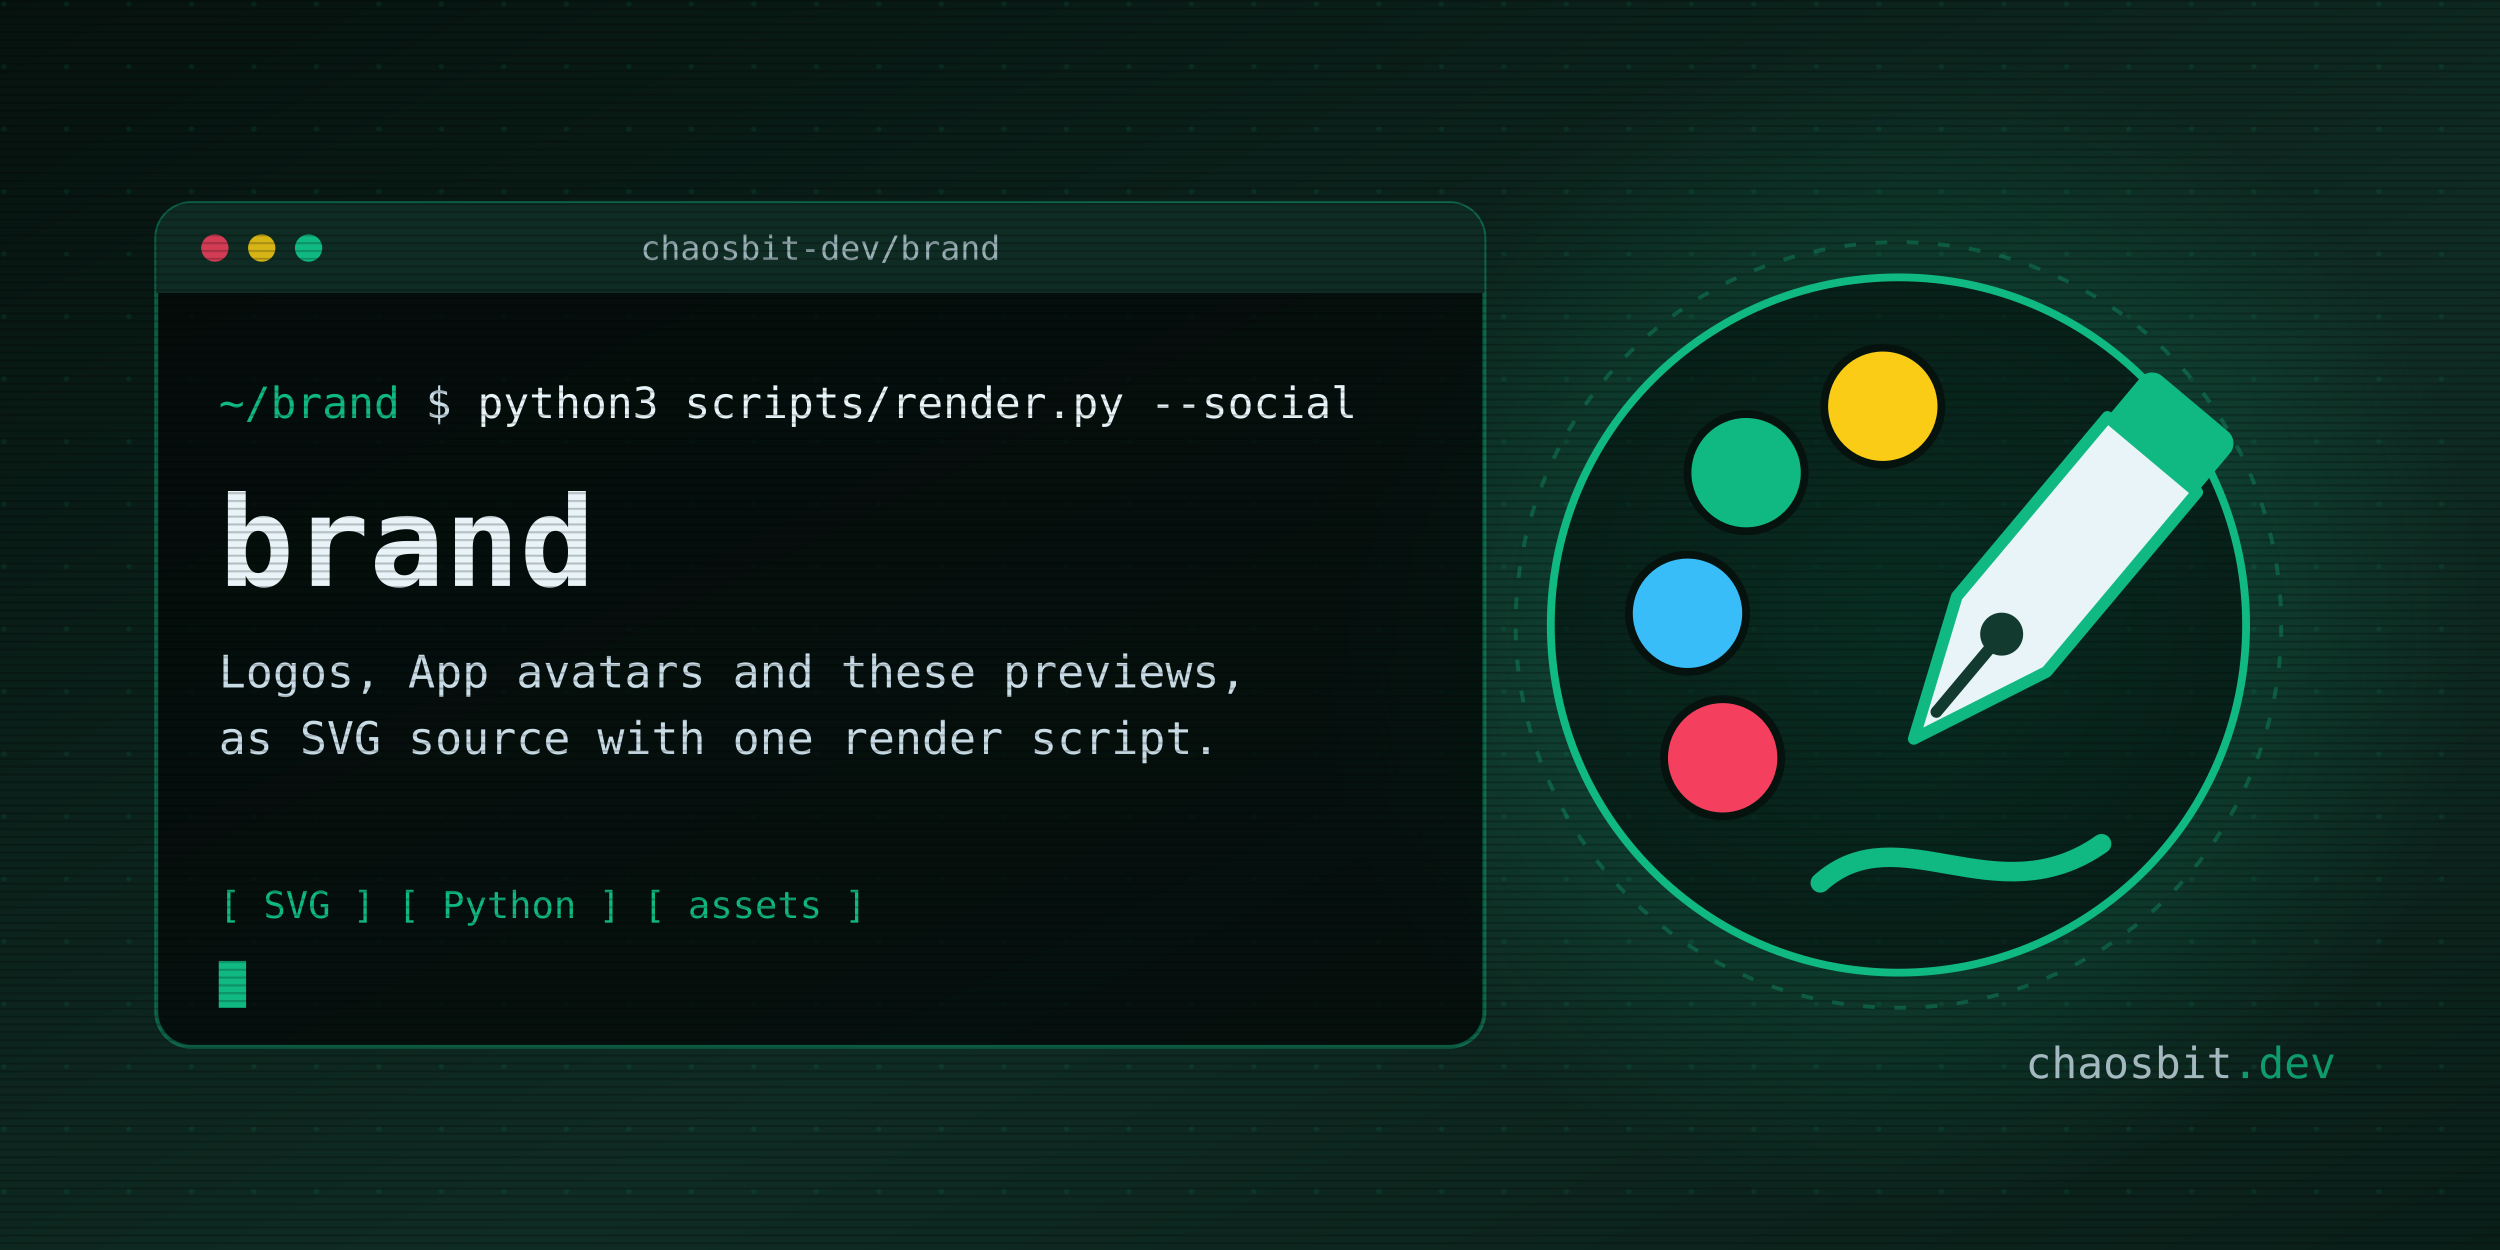
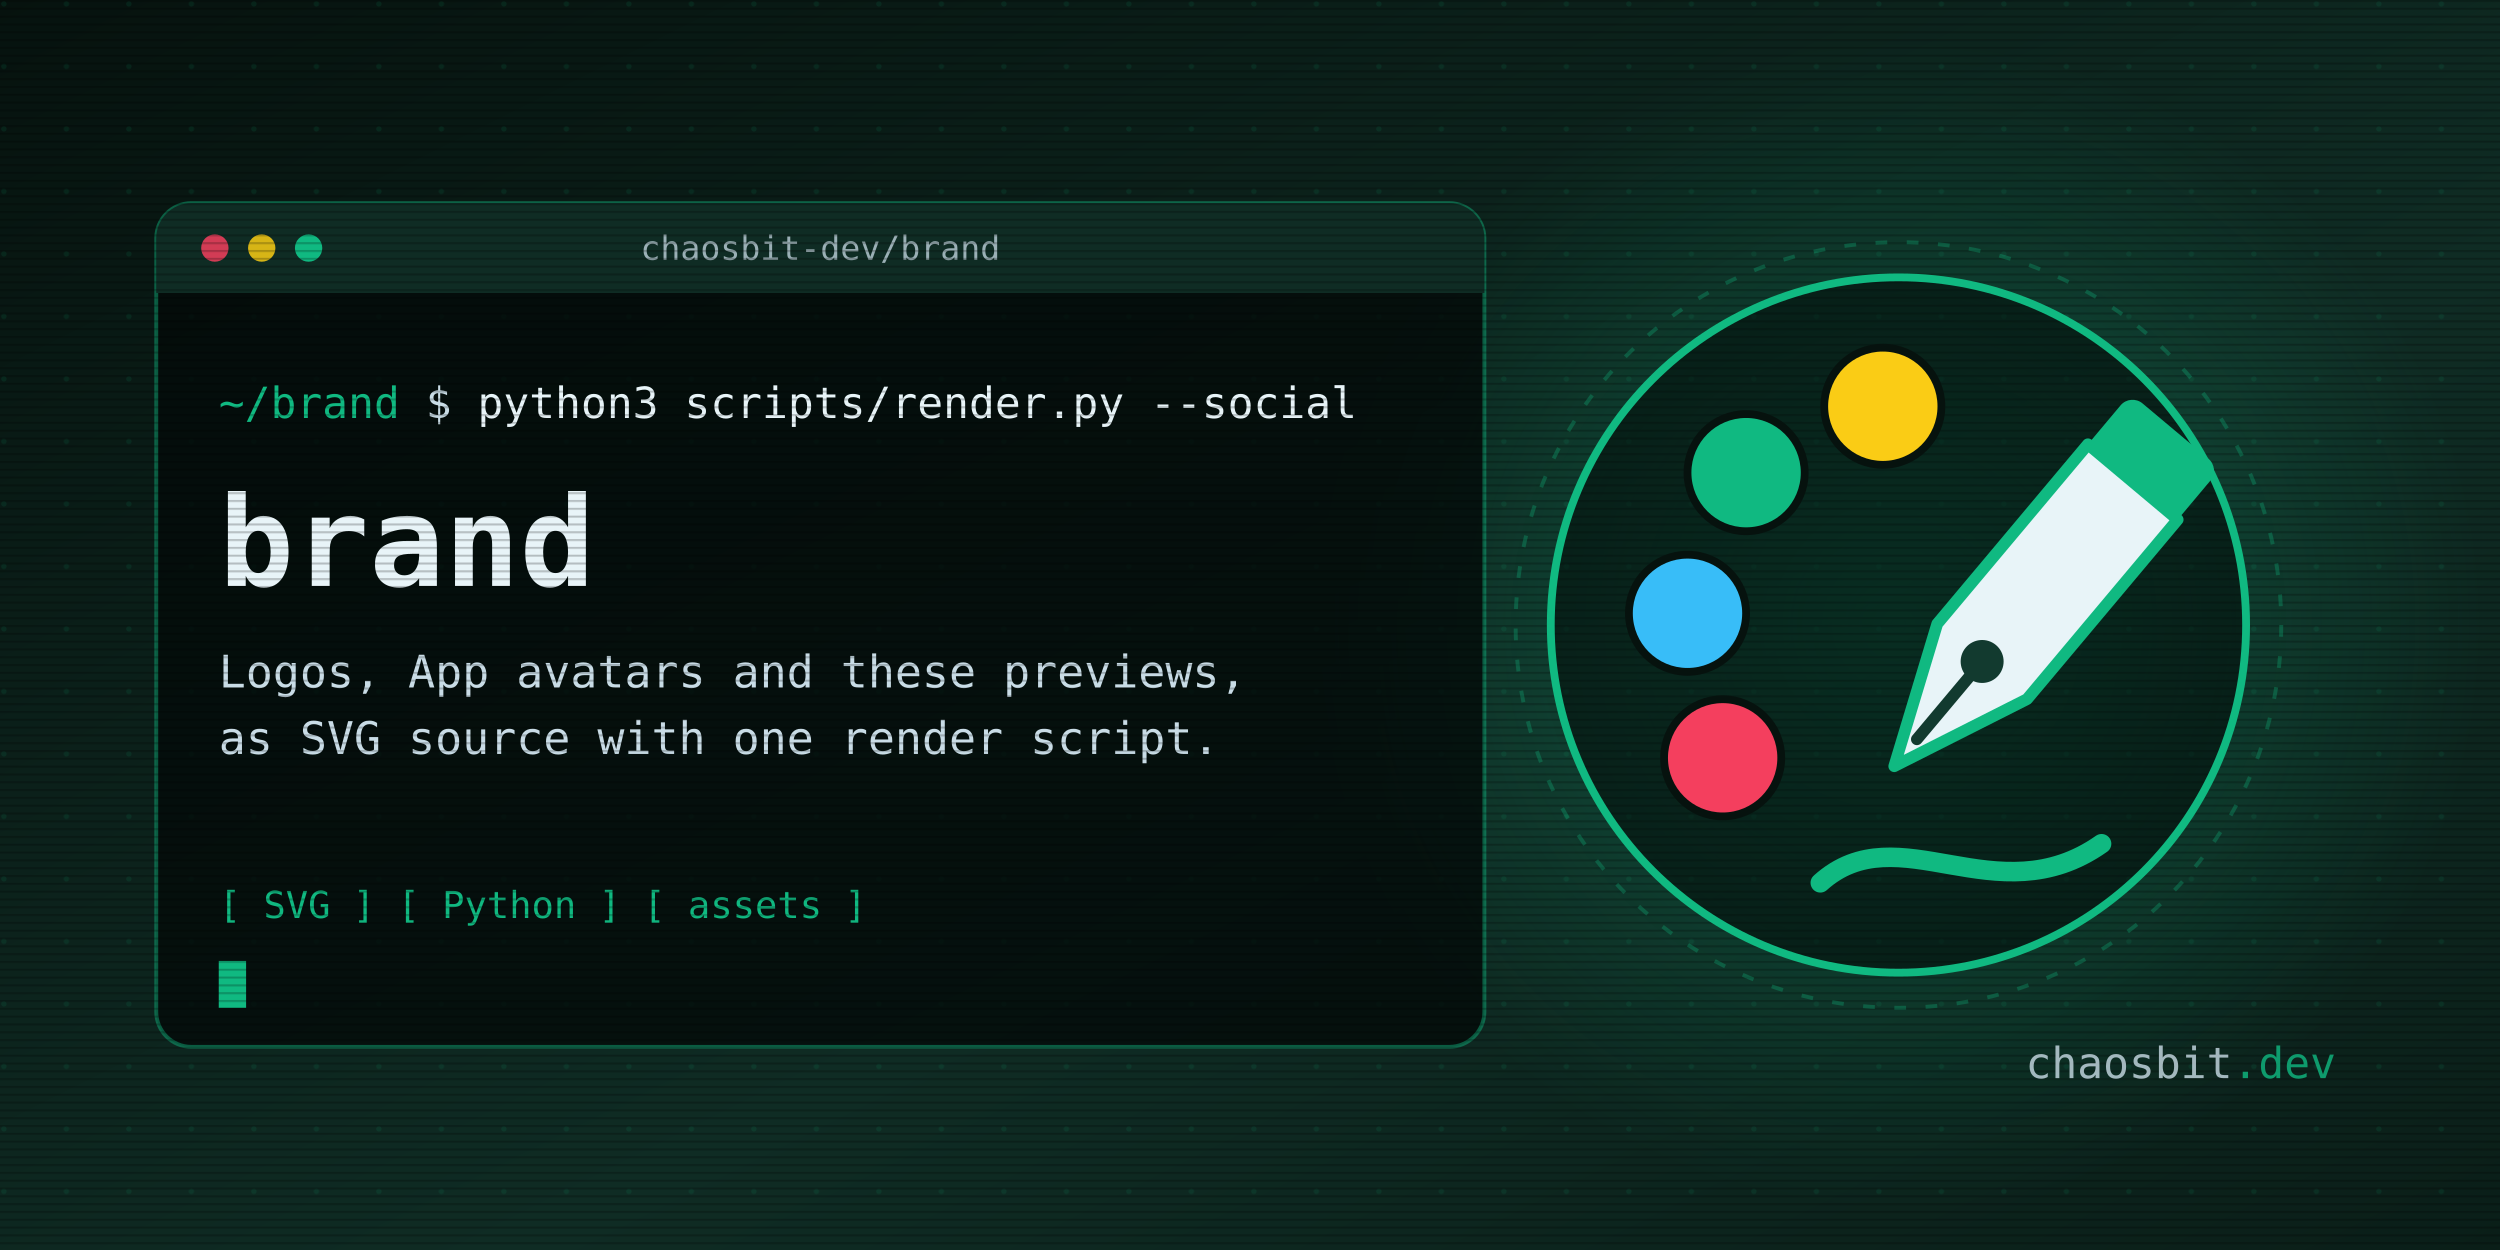
<svg xmlns="http://www.w3.org/2000/svg" viewBox="0 0 1280 640" width="1280" height="640">
  <defs>
    <linearGradient id="bg" x1="0" y1="0" x2="1" y2="1">
      <stop offset="0" stop-color="#06120E" />
      <stop offset="0.6" stop-color="#0F2C24" />
      <stop offset="1" stop-color="#0A1E18" />
    </linearGradient>
    <radialGradient id="glow" cx="0.5" cy="0.5" r="0.5">
      <stop offset="0" stop-color="#10B981" stop-opacity="0.32" />
      <stop offset="1" stop-color="#10B981" stop-opacity="0" />
    </radialGradient>
    <pattern id="scan" width="4" height="4" patternUnits="userSpaceOnUse">
      <rect width="4" height="1" fill="#000" fill-opacity="0.22" />
    </pattern>
    <pattern id="dots" width="32" height="32" patternUnits="userSpaceOnUse">
      <circle cx="2" cy="2" r="1.4" fill="#10B981" fill-opacity="0.10" />
    </pattern>
  </defs>
  <rect width="1280" height="640" fill="url(#bg)" />
  <rect width="1280" height="640" fill="url(#dots)" />
  <circle cx="972" cy="320" r="300" fill="url(#glow)" />
  <g transform="translate(8 0)">
    <rect x="72" y="104" width="680" height="432" rx="18" fill="#030A08" fill-opacity="0.78" stroke="#10B981" stroke-opacity="0.45" stroke-width="2" />
    <path d="M72 122 a18 18 0 0 1 18 -18 h644 a18 18 0 0 1 18 18 v28 h-680z" fill="#0F2C24" />
    <circle cx="102" cy="127" r="7" fill="#F43F5E" fill-opacity="0.85" />
    <circle cx="126" cy="127" r="7" fill="#FACC15" fill-opacity="0.85" />
    <circle cx="150" cy="127" r="7" fill="#10B981" />
    <text x="412" y="133" text-anchor="middle" font-family="Menlo, monospace" font-size="17" fill="#C9DCE6" fill-opacity="0.75">chaosbit-dev/brand</text>
    <g font-family="Menlo, monospace">
      <text x="104" y="214" font-size="22" fill="#10B981">~/brand <tspan fill="#C9DCE6">$</tspan>
        <tspan fill="#E8F4F8">python3 scripts/render.py --social</tspan>
      </text>
      <text x="104" y="300" font-size="64" font-weight="700" fill="#E8F4F8">brand</text>
      <text x="104" y="352" font-size="23" fill="#C9DCE6">Logos, App avatars and these previews,</text>
      <text x="104" y="386" font-size="23" fill="#C9DCE6">as SVG source with one render script.</text>
      <text x="104" y="470" font-size="19" fill="#10B981">[ SVG ]  [ Python ]  [ assets ]</text>
      <rect x="104" y="492" width="14" height="24" fill="#10B981" />
    </g>
  </g>
  <rect width="1280" height="640" fill="url(#scan)" />
  <text x="1196" y="552" text-anchor="end" font-family="Menlo, monospace" font-size="22" fill="#C9DCE6" fill-opacity="0.8">chaosbit<tspan fill="#10B981">.dev</tspan>
  </text>
  <circle cx="972" cy="320" r="178" fill="#030A08" fill-opacity="0.55" stroke="#10B981" stroke-width="4" />
  <circle cx="972" cy="320" r="196" fill="none" stroke="#10B981" stroke-opacity="0.3" stroke-width="2" stroke-dasharray="6 10" />
  <g transform="translate(972 320)">
    <g stroke="#06120E" stroke-width="4">
      <circle cx="-78" cy="-78" r="30" fill="#10B981" />
      <circle cx="-8" cy="-112" r="30" fill="#FACC15" />
      <circle cx="-108" cy="-6" r="30" fill="#38BDF8" />
      <circle cx="-90" cy="68" r="30" fill="#F43F5E" />
    </g>
-     <g transform="rotate(40 40 20)">
+     <g transform="translate(-10 14) rotate(40 40 20)">
      <path d="M10 -120 h60 v120 l-30 70 l-30 -70z" fill="#E8F4F8" stroke="#10B981" stroke-width="6" stroke-linejoin="round" />
      <path d="M10 -120 h60 v-26 a8 8 0 0 0 -8 -8 h-44 a8 8 0 0 0 -8 8z" fill="#10B981" />
      <path d="M40 0 v52" stroke="#123A2F" stroke-width="6" stroke-linecap="round" />
      <circle cx="40" cy="0" r="11" fill="#123A2F" />
    </g>
    <path d="M-40 132 C0 96 50 150 104 112" fill="none" stroke="#10B981" stroke-width="10" stroke-linecap="round" />
  </g>
</svg>
